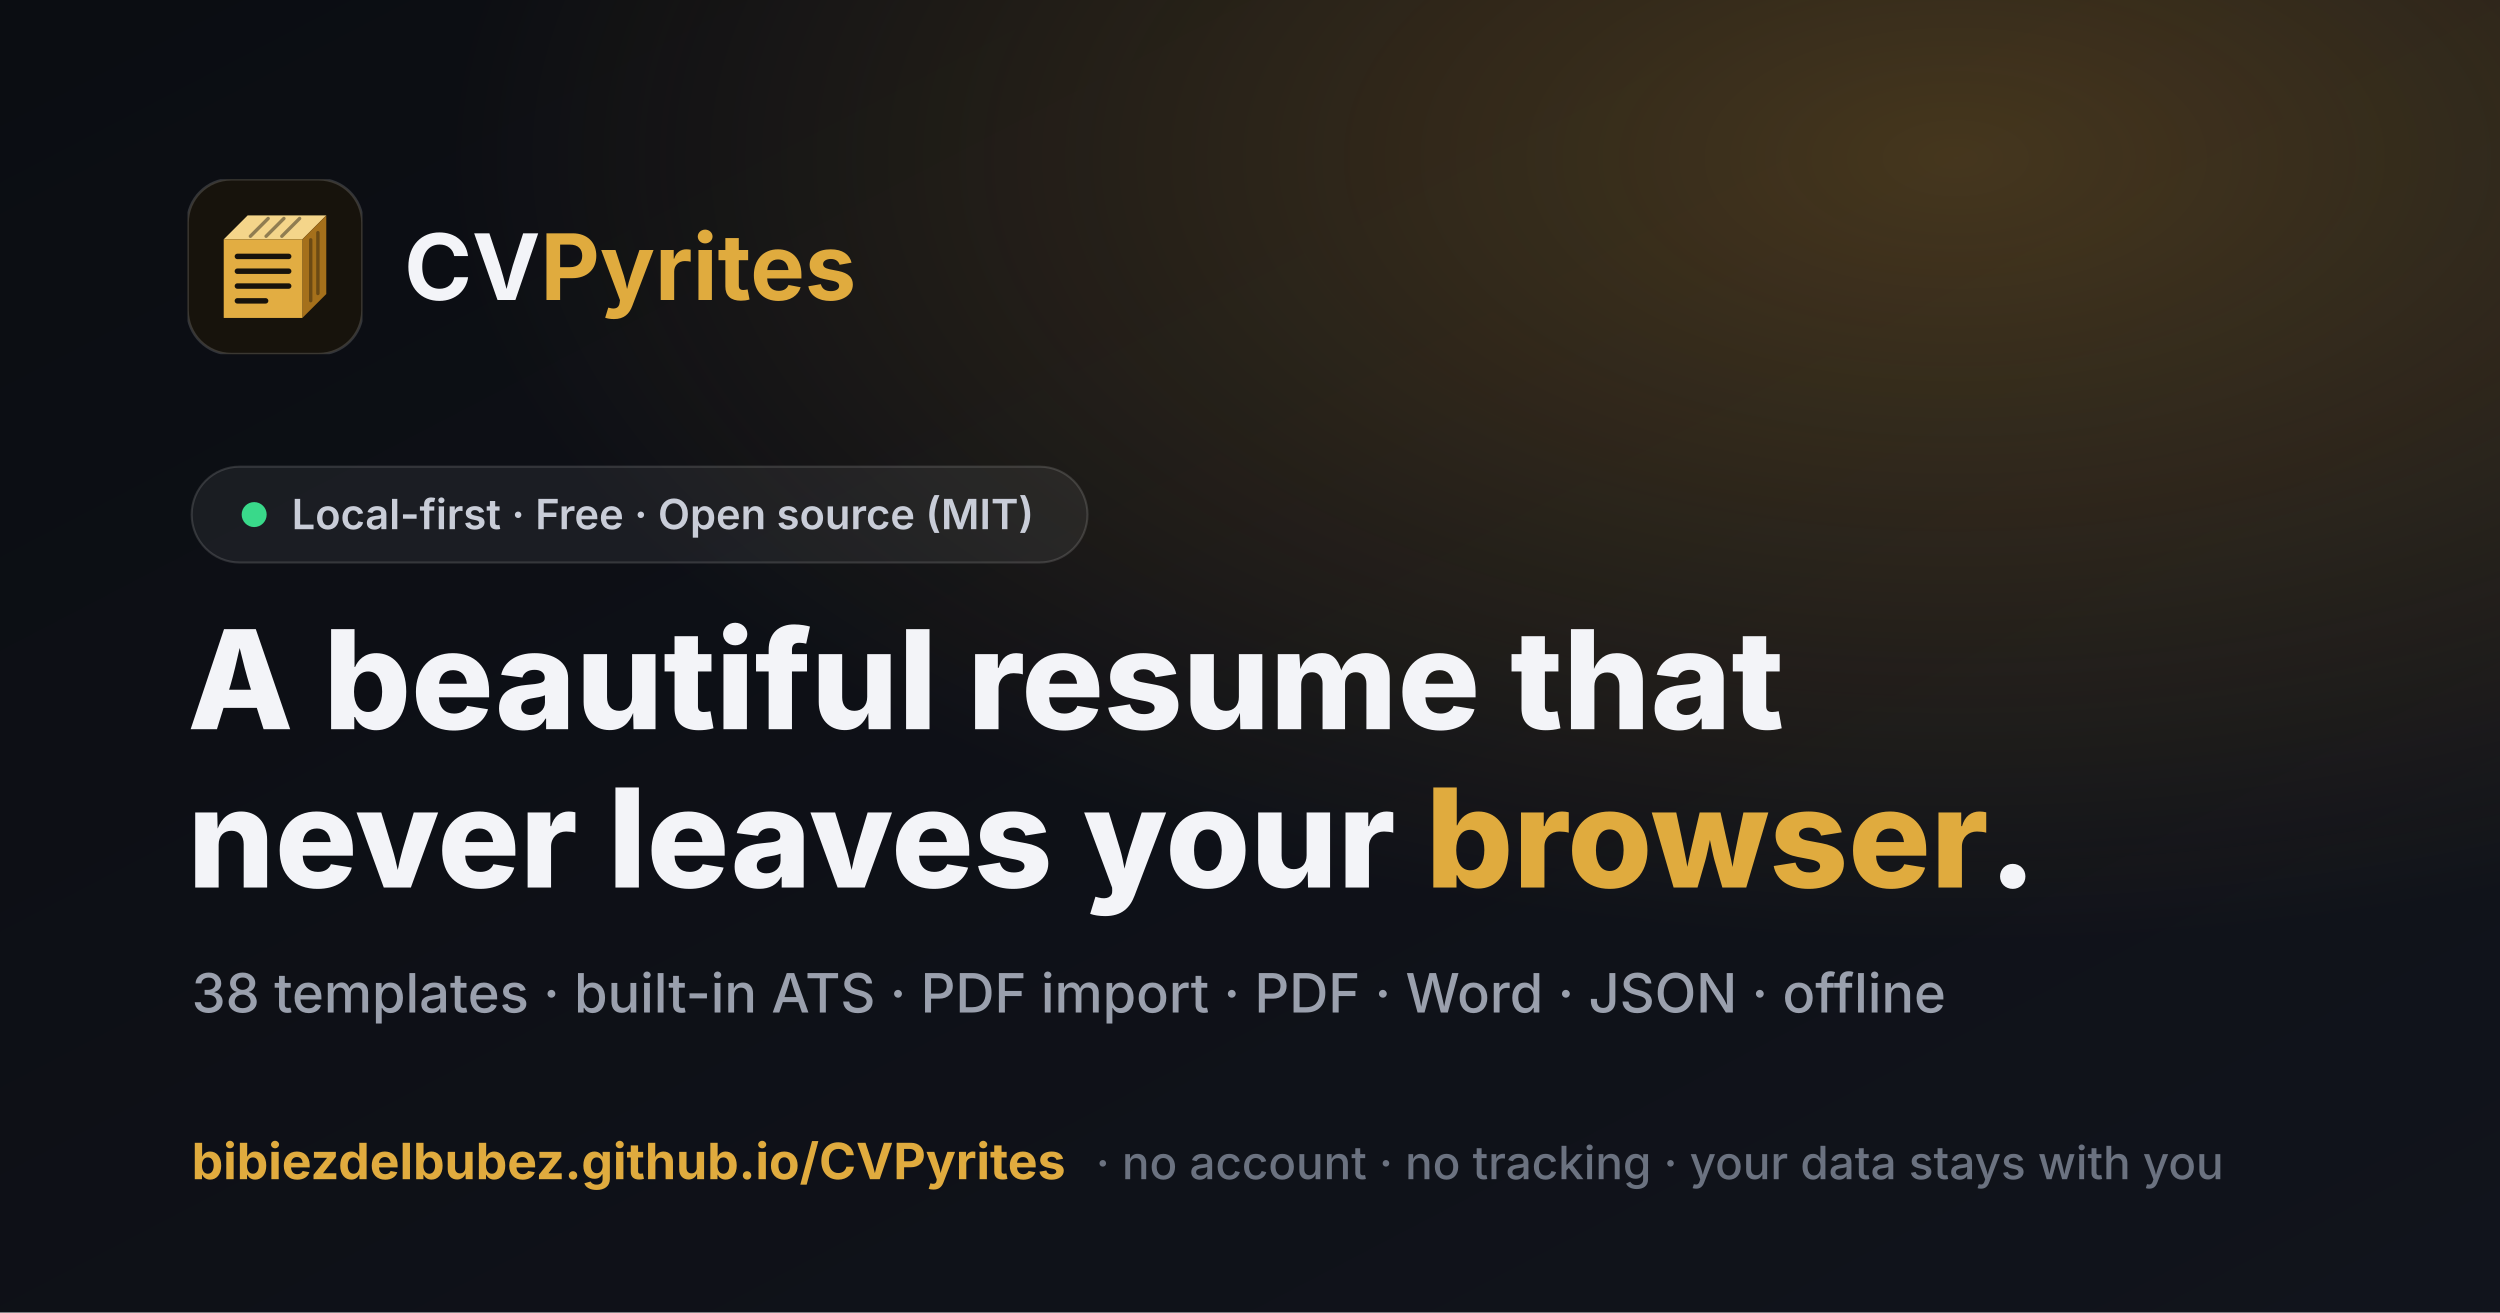
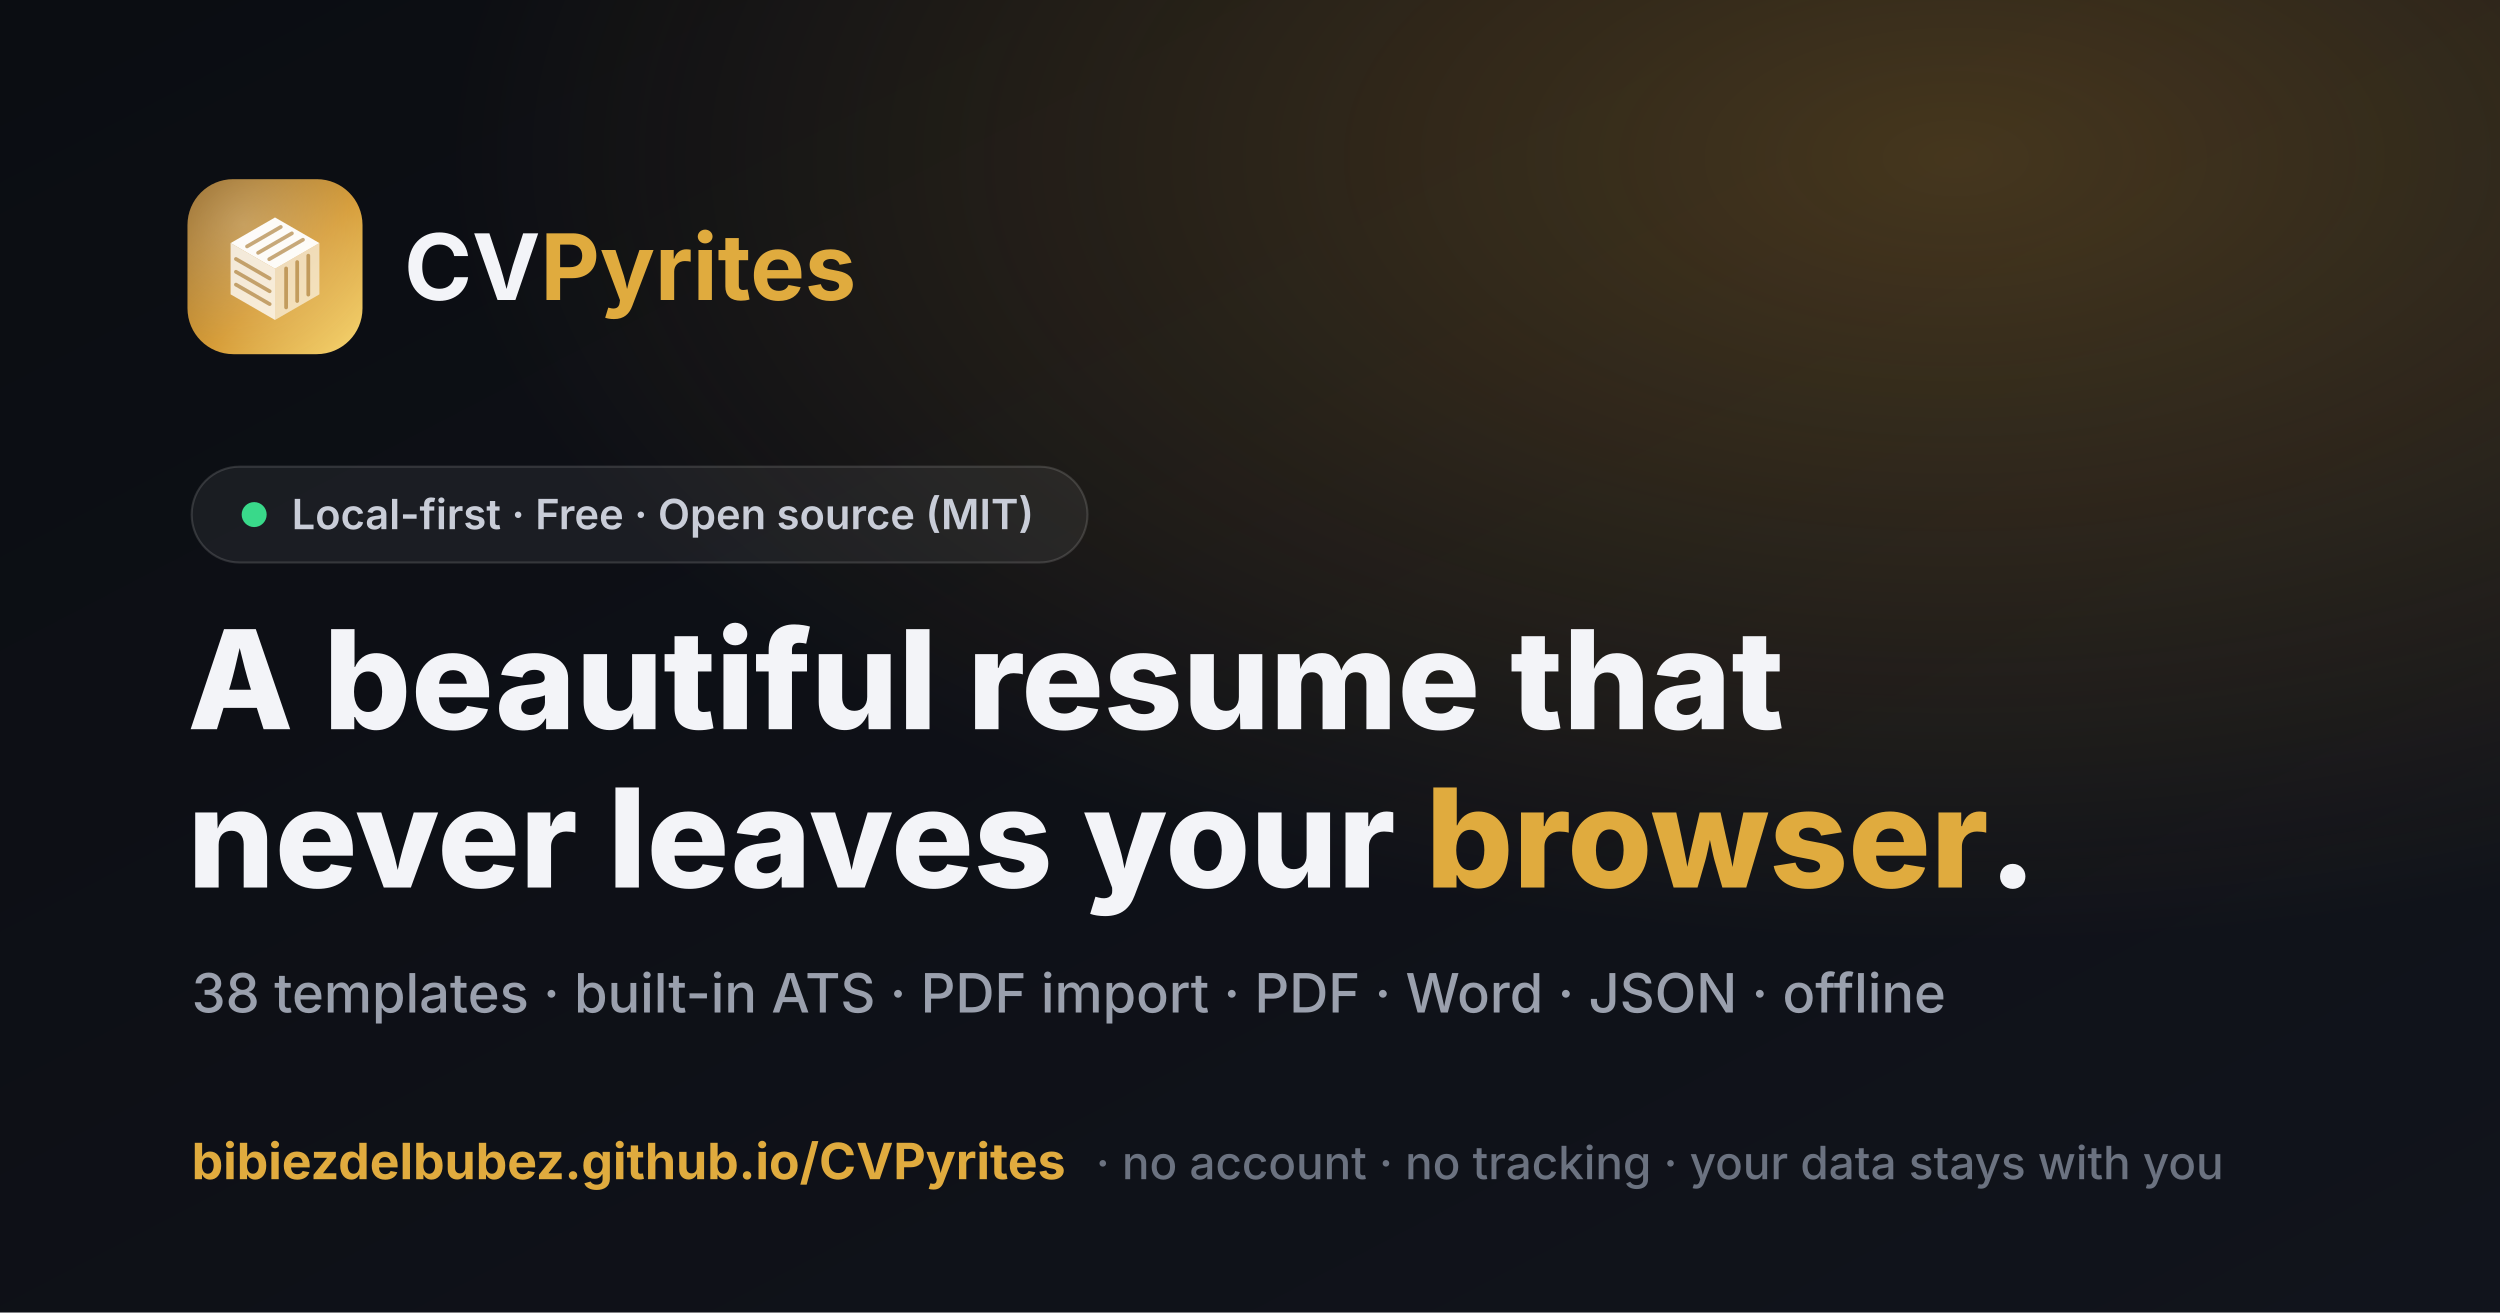
<svg xmlns="http://www.w3.org/2000/svg" width="1200" height="630" viewBox="0 0 1200 630" role="img" aria-label="CVPyrites — free, open-source, private resume builder">
  <defs>
    <linearGradient id="bg" x1="0" y1="0" x2="1" y2="1">
      <stop offset="0" stop-color="#0b0d12" />
      <stop offset="1" stop-color="#11141c" />
    </linearGradient>
    <linearGradient id="gold" x1="0" y1="0" x2="1" y2="1">
      <stop offset="0" stop-color="#8a5a12" />
      <stop offset="0.5" stop-color="#d4982f" />
      <stop offset="1" stop-color="#f7d774" />
    </linearGradient>
    <radialGradient id="glow" cx="78%" cy="12%" r="60%">
      <stop offset="0" stop-color="#d4982f" stop-opacity="0.28" />
      <stop offset="1" stop-color="#d4982f" stop-opacity="0" />
    </radialGradient>
  </defs>
  <rect width="1200" height="630" fill="url(#bg)" />
  <rect width="1200" height="630" fill="url(#glow)" />
  <g transform="translate(90,86)">
    <svg width="84" height="84" viewBox="0 0 512 512">
-       <rect width="512" height="512" rx="128" fill="#17130c" stroke="#ffffff" stroke-opacity="0.16" stroke-width="8" />
-       <polygon points="106,176 176,106 406,106 336,176" fill="#f4d58a" />
-       <polygon points="336,176 406,106 406,336 336,406" fill="#a5701b" />
-       <polygon points="106,176 336,176 336,406 106,406" fill="#e2ad42" />
-       <line x1="146" y1="226" x2="296" y2="226" stroke="#17130c" stroke-width="16" stroke-linecap="round" />
-       <line x1="146" y1="269.3" x2="296" y2="269.3" stroke="#17130c" stroke-width="16" stroke-linecap="round" />
-       <line x1="146" y1="312.7" x2="296" y2="312.7" stroke="#17130c" stroke-width="16" stroke-linecap="round" />
-       <line x1="146" y1="356" x2="228.5" y2="356" stroke="#17130c" stroke-width="16" stroke-linecap="round" />
-       <line x1="184" y1="167" x2="236" y2="115" stroke="#17130c" stroke-opacity=".45" stroke-width="10" stroke-linecap="round" />
-       <line x1="230" y1="167" x2="282" y2="115" stroke="#17130c" stroke-opacity=".45" stroke-width="10" stroke-linecap="round" />
-       <line x1="276" y1="167" x2="328" y2="115" stroke="#17130c" stroke-opacity=".45" stroke-width="10" stroke-linecap="round" />
-       <line x1="360.5" y1="177.5" x2="360.5" y2="355.5" stroke="#17130c" stroke-opacity=".4" stroke-width="10" stroke-linecap="round" />
-       <line x1="381.5" y1="156.5" x2="381.5" y2="334.5" stroke="#17130c" stroke-opacity=".4" stroke-width="10" stroke-linecap="round" />
+       <defs>
+         <linearGradient id="markGold" x1="0" y1="0" x2="1" y2="1">
+           <stop offset="0" stop-color="#8a5a12" />
+           <stop offset="0.55" stop-color="#d4982f" />
+           <stop offset="1" stop-color="#f7d774" />
+         </linearGradient>
+         <radialGradient id="markSheen" cx="0.32" cy="0.26" r="0.85">
+           <stop offset="0" stop-color="#ffffff" stop-opacity="0.28" />
+           <stop offset="1" stop-color="#ffffff" stop-opacity="0" />
+         </radialGradient>
+       </defs>
+       <rect width="512" height="512" rx="134" fill="url(#markGold)" />
+       <rect width="512" height="512" rx="134" fill="url(#markSheen)" />
+       <polygon points="126.1,187 256,112 385.9,187 256,262" fill="#ffffff" fill-opacity="0.96" />
+       <line x1="174.2" y1="196.8" x2="272.9" y2="139.8" stroke="#9a6512" stroke-opacity="0.55" stroke-width="11" stroke-linecap="round" />
+       <line x1="206.6" y1="215.5" x2="305.4" y2="158.5" stroke="#9a6512" stroke-opacity="0.55" stroke-width="11" stroke-linecap="round" />
+       <line x1="239.1" y1="234.2" x2="337.8" y2="177.2" stroke="#9a6512" stroke-opacity="0.55" stroke-width="11" stroke-linecap="round" />
+       <polygon points="126.1,187 256,262 256,412 126.1,337" fill="#ffffff" fill-opacity="0.78" />
+       <line x1="141.7" y1="233.5" x2="240.4" y2="290.5" stroke="#9a6512" stroke-opacity="0.55" stroke-width="11" stroke-linecap="round" />
+       <line x1="141.7" y1="271" x2="240.4" y2="328" stroke="#9a6512" stroke-opacity="0.55" stroke-width="11" stroke-linecap="round" />
+       <line x1="141.7" y1="308.5" x2="240.4" y2="365.5" stroke="#9a6512" stroke-opacity="0.55" stroke-width="11" stroke-linecap="round" />
+       <polygon points="256,262 385.9,187 385.9,337 256,412" fill="#ffffff" fill-opacity="0.6" />
+       <line x1="288.5" y1="261.2" x2="288.5" y2="375.2" stroke="#9a6512" stroke-opacity="0.55" stroke-width="11" stroke-linecap="round" />
+       <line x1="320.9" y1="242.5" x2="320.9" y2="356.5" stroke="#9a6512" stroke-opacity="0.55" stroke-width="11" stroke-linecap="round" />
+       <line x1="353.4" y1="223.8" x2="353.4" y2="337.8" stroke="#9a6512" stroke-opacity="0.55" stroke-width="11" stroke-linecap="round" />
    </svg>
    <text x="104" y="58" font-family="Inter, Segoe UI, Helvetica, Arial, sans-serif" font-size="44" font-weight="700" fill="#f3f4f8">CV<tspan fill="#e0ab3e">Pyrites</tspan>
    </text>
  </g>
  <g transform="translate(92,224)">
    <rect width="430" height="46" rx="23" fill="#ffffff" fill-opacity="0.06" stroke="#ffffff" stroke-opacity="0.14" />
    <circle cx="30" cy="23" r="6" fill="#39d98a" />
    <text x="48" y="30" font-family="Inter, Segoe UI, Helvetica, Arial, sans-serif" font-size="20" font-weight="600" fill="#c9cdd8">Local-first · Free · Open source (MIT)</text>
  </g>
  <text x="90" y="350" font-family="Inter, Segoe UI, Helvetica, Arial, sans-serif" font-size="66" font-weight="800" fill="#f3f4f8">A beautiful resume that</text>
  <text x="90" y="426" font-family="Inter, Segoe UI, Helvetica, Arial, sans-serif" font-size="66" font-weight="800" fill="#f3f4f8">never leaves your <tspan fill="#e0ab3e">browser</tspan>.</text>
  <text x="92" y="486" font-family="Inter, Segoe UI, Helvetica, Arial, sans-serif" font-size="26" font-weight="500" fill="#9aa0ad">38 templates · built-in ATS · PDF import · PDF · Word · JSON · offline</text>
  <text x="92" y="566" font-family="Inter, Segoe UI, Helvetica, Arial, sans-serif" font-size="24" font-weight="700" fill="#e0ab3e">bibiezdelbubez.github.io/CVPyrites</text>
  <text x="526" y="566" font-family="Inter, Segoe UI, Helvetica, Arial, sans-serif" font-size="22" font-weight="500" fill="#6b7280">· no account · no tracking · your data stays with you</text>
</svg>
